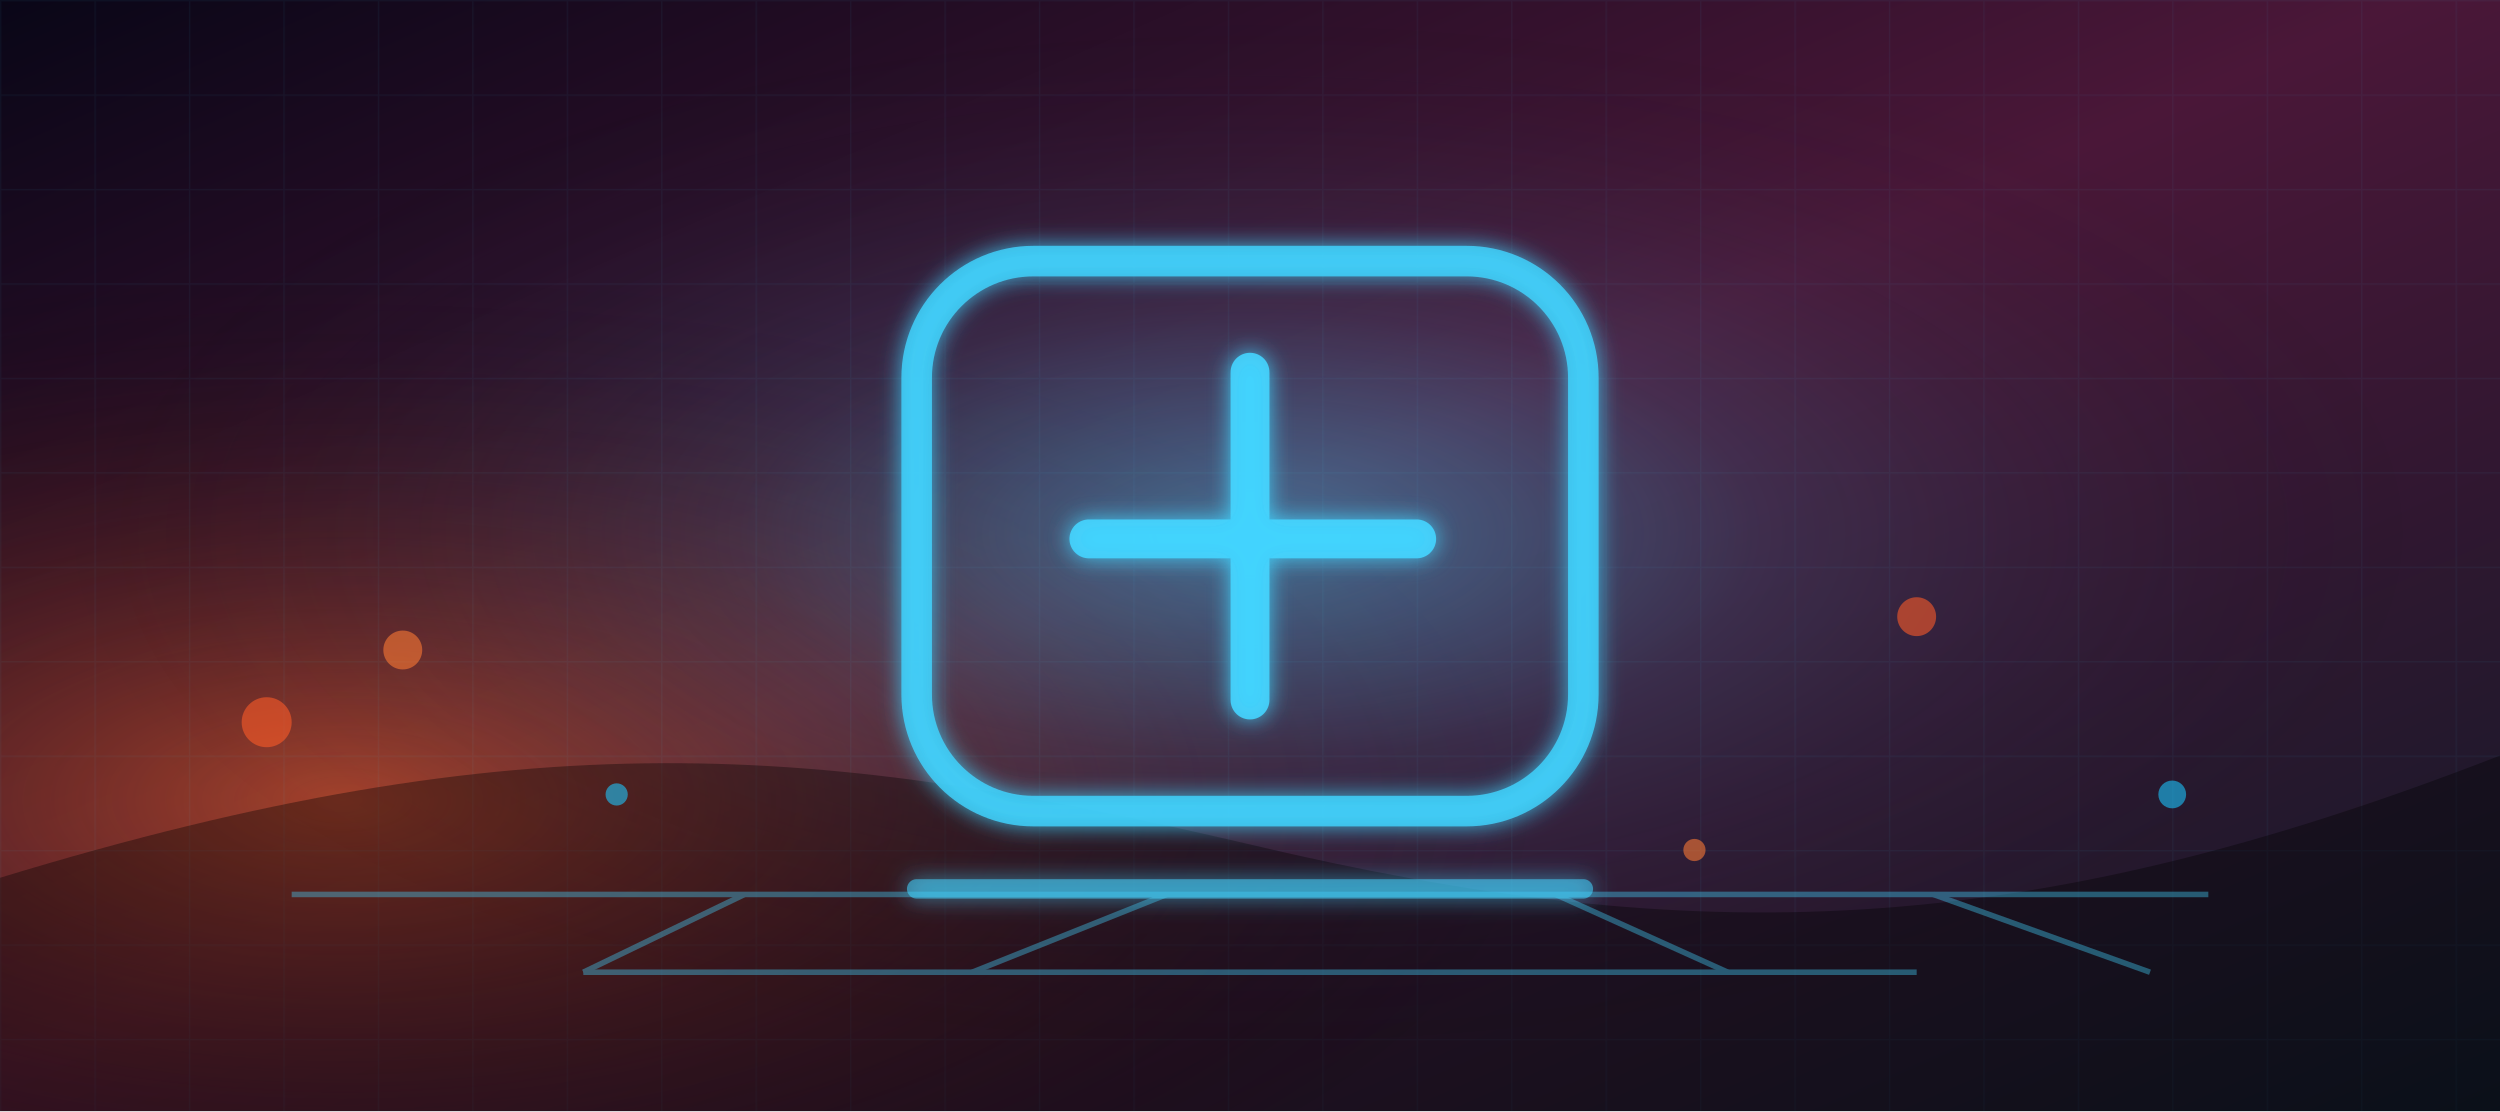
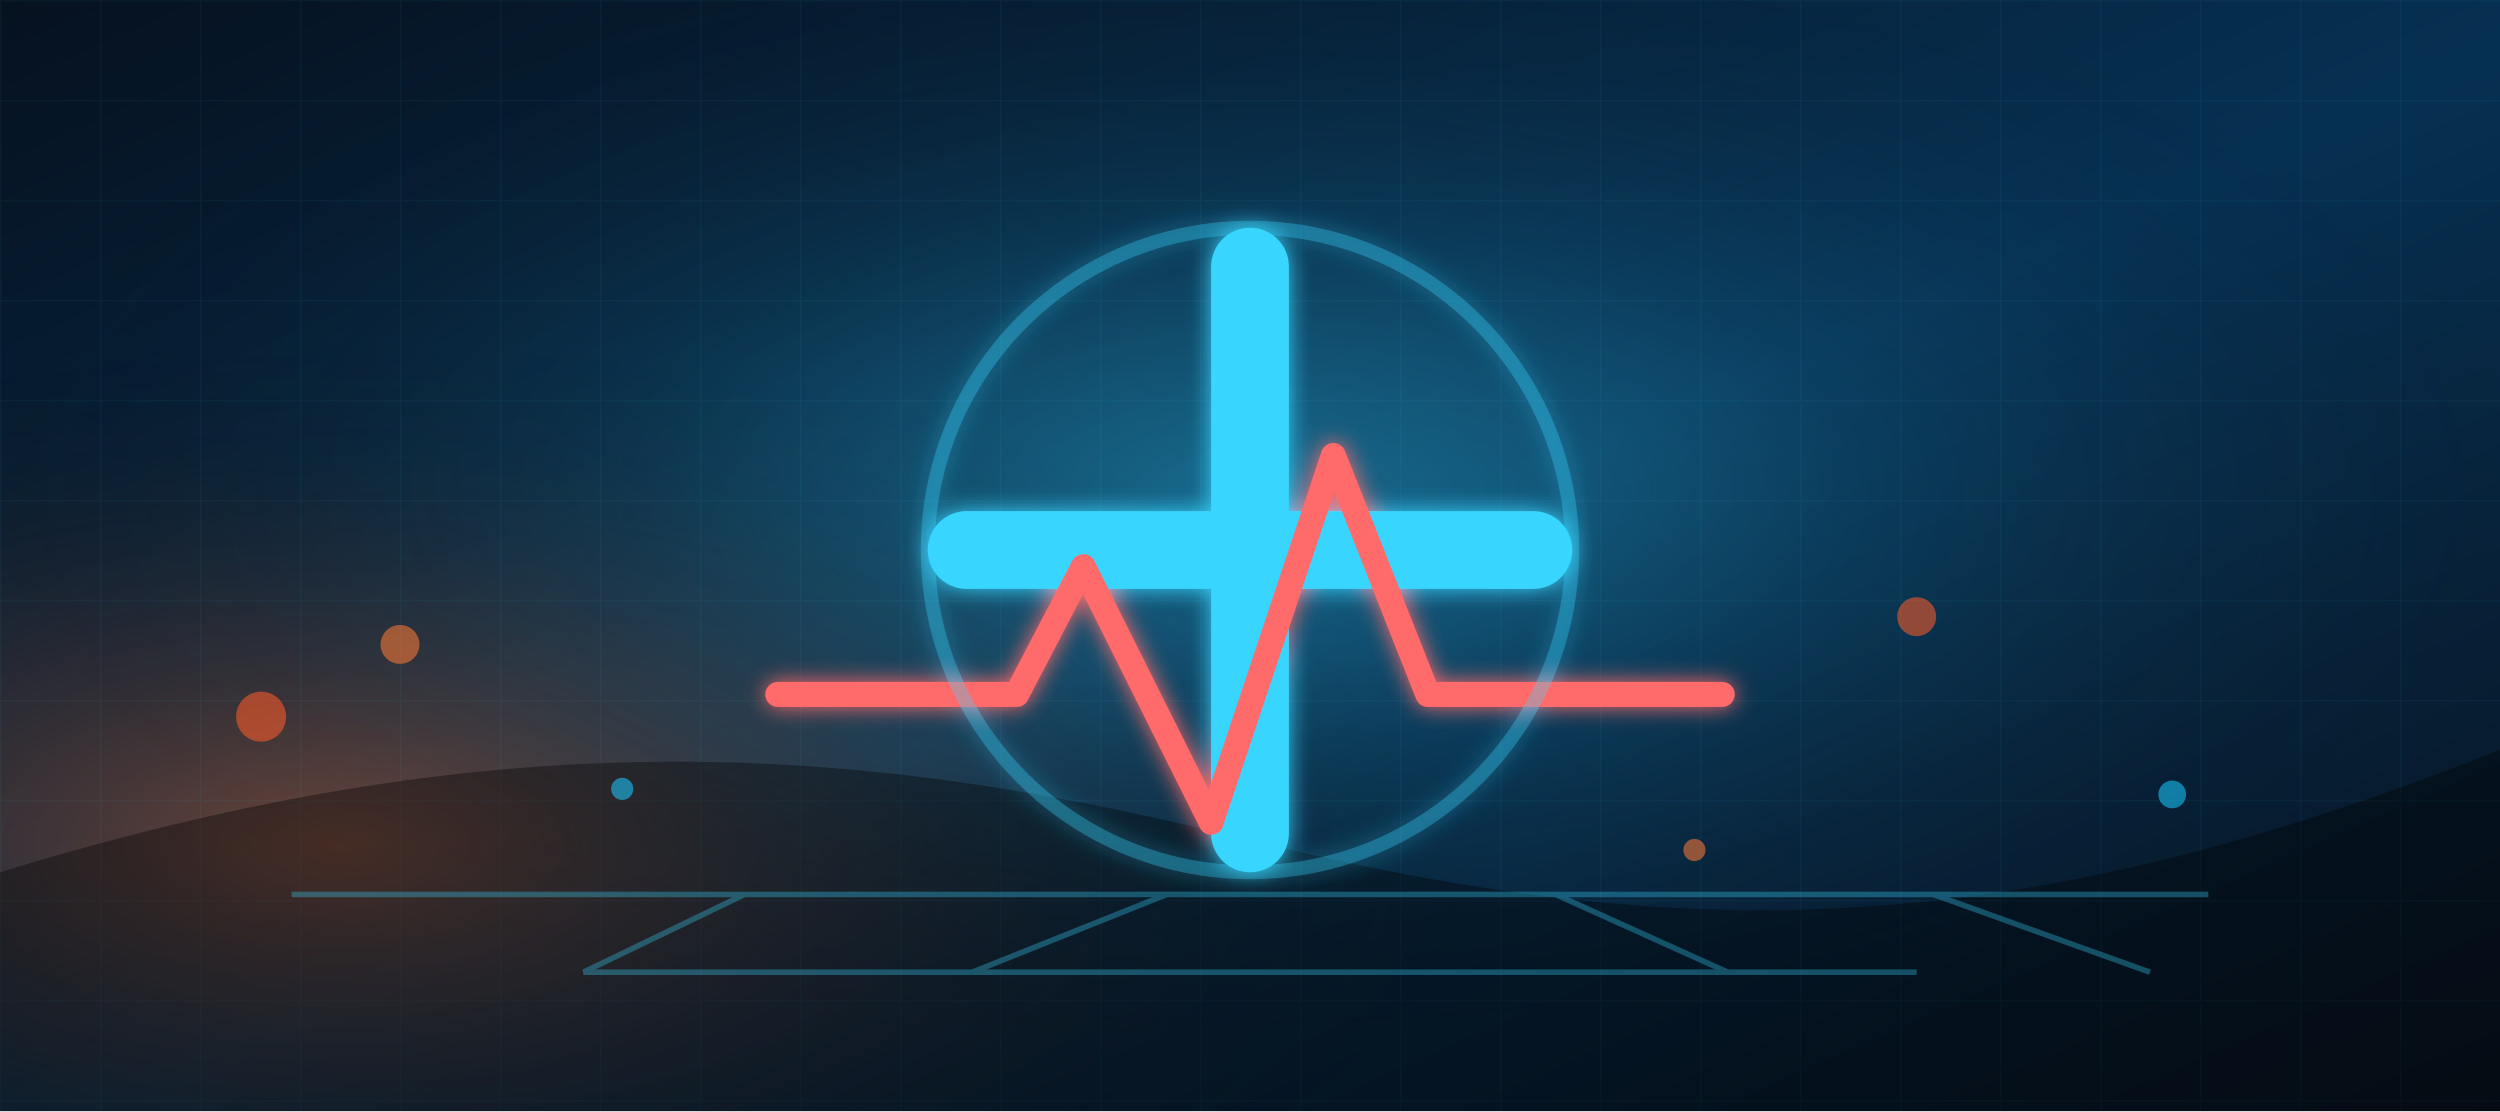
- <svg xmlns="http://www.w3.org/2000/svg" viewBox="0 0 900 400" role="img" aria-labelledby="title-ijms_cover.svg desc-ijms_cover.svg">
+ <svg xmlns="http://www.w3.org/2000/svg" viewBox="0 0 900 400" role="img" aria-labelledby="title-j7 desc-j7">
  <defs>
-     <linearGradient id="bg7" x1="0%" y1="0%" x2="100%" y2="100%">
-       <stop offset="0%" stop-color="#090617" />
-       <stop offset="48%" stop-color="#4a1738" />
-       <stop offset="100%" stop-color="#101827" />
+     <linearGradient id="bg-j7" x1="0%" y1="0%" x2="100%" y2="100%">
+       <stop offset="0%" stop-color="#06111f" />
+       <stop offset="52%" stop-color="#063052" />
+       <stop offset="100%" stop-color="#08111d" />
    </linearGradient>
-     <radialGradient id="core7" cx="50%" cy="48%" r="48%">
-       <stop offset="0%" stop-color="#43d4ff" stop-opacity="0.45" />
-       <stop offset="42%" stop-color="#43d4ff" stop-opacity="0.12" />
+     <radialGradient id="core-j7" cx="50%" cy="44%" r="52%">
+       <stop offset="0%" stop-color="#38d6ff" stop-opacity="0.36" />
+       <stop offset="46%" stop-color="#38d6ff" stop-opacity="0.1" />
      <stop offset="100%" stop-color="#000000" stop-opacity="0" />
    </radialGradient>
-     <radialGradient id="warm7" cx="14%" cy="72%" r="48%">
-       <stop offset="0%" stop-color="#ff6b24" stop-opacity="0.7" />
+     <radialGradient id="warm-j7" cx="14%" cy="76%" r="46%">
+       <stop offset="0%" stop-color="#ff6b24" stop-opacity="0.58" />
      <stop offset="100%" stop-color="#000000" stop-opacity="0" />
    </radialGradient>
-     <pattern id="mesh7" width="34" height="34" patternUnits="userSpaceOnUse">
-       <path d="M34 0H0V34" fill="none" stroke="#43d4ff" stroke-opacity="0.05" stroke-width="1" />
+     <pattern id="mesh-j7" width="36" height="36" patternUnits="userSpaceOnUse">
+       <path d="M36 0H0V36" fill="none" stroke="#43d4ff" stroke-opacity="0.05" stroke-width="1" />
    </pattern>
-     <filter id="softGlow7" x="-30%" y="-30%" width="160%" height="160%">
+     <filter id="glow-j7" x="-30%" y="-30%" width="160%" height="160%">
      <feGaussianBlur stdDeviation="4" result="blur" />
      <feMerge>
        <feMergeNode in="blur" />
        <feMergeNode in="SourceGraphic" />
      </feMerge>
    </filter>
  </defs>
-   <rect width="900" height="400" fill="url(#bg7)" />
-   <rect width="900" height="400" fill="url(#warm7)" opacity="0.75" />
-   <rect width="900" height="400" fill="url(#core7)" />
-   <rect width="900" height="400" fill="url(#mesh7)" />
-   <path d="M0 316c190-58 296-48 450-12 160 38 278 35 450-32v128H0z" fill="#000000" opacity="0.35" />
-   <g opacity="0.58">
-     <circle cx="96" cy="260" r="9" fill="#ff5b27" />
-     <circle cx="145" cy="234" r="7" fill="#ff7a33" />
-     <circle cx="222" cy="286" r="4" fill="#1cc8ff" />
+   <rect width="900" height="400" fill="url(#bg-j7)" />
+   <rect width="900" height="400" fill="url(#warm-j7)" opacity="0.72" />
+   <rect width="900" height="400" fill="url(#core-j7)" />
+   <rect width="900" height="400" fill="url(#mesh-j7)" />
+   <path d="M0 314c176-54 304-48 448-12 162 40 280 36 452-32v130H0z" fill="#000000" opacity="0.36" />
+   <g opacity="0.56">
+     <circle cx="94" cy="258" r="9" fill="#ff5b27" />
+     <circle cx="144" cy="232" r="7" fill="#ff7a33" />
+     <circle cx="224" cy="284" r="4" fill="#1cc8ff" />
    <circle cx="690" cy="222" r="7" fill="#ff5b27" />
    <circle cx="782" cy="286" r="5" fill="#19c7ff" />
    <circle cx="610" cy="306" r="4" fill="#ff7a33" />
  </g>
-   <g filter="url(#softGlow7)">
-     <rect x="330" y="94" width="240" height="198" rx="42" fill="none" stroke="#43d4ff" stroke-linecap="round" stroke-linejoin="round" stroke-width="11" opacity="0.82" />
-     <path d="M450 134v118M392 194h118" fill="none" stroke="#43d4ff" stroke-linecap="round" stroke-linejoin="round" stroke-width="14" opacity="0.9" />
-     <path d="M330 320h240" fill="none" stroke="#43d4ff" stroke-linecap="round" stroke-linejoin="round" stroke-width="7" opacity="0.55" />
+   <g filter="url(#glow-j7)" stroke-linecap="round" stroke-linejoin="round">
+     <path d="M450 96v204M348 198h204" fill="none" stroke="#38d6ff" stroke-width="28" stroke-linecap="round" />
+     <path d="M280 250h86l24-46 46 92 44-132 34 86h106" fill="none" stroke="#ff6b6b" stroke-width="9" stroke-linecap="round" stroke-linejoin="round" />
+     <circle cx="450" cy="198" r="116" fill="none" stroke="#38d6ff" stroke-width="5" opacity="0.32" />
  </g>
-   <g opacity="0.38" stroke="#43d4ff" stroke-width="2">
+   <g opacity="0.32" stroke="#38d6ff" stroke-width="2" fill="none">
    <path d="M105 322h690" />
    <path d="M210 350h480" />
    <path d="M268 322l-58 28M420 322l-70 28M560 322l62 28M696 322l78 28" />
  </g>
</svg>
